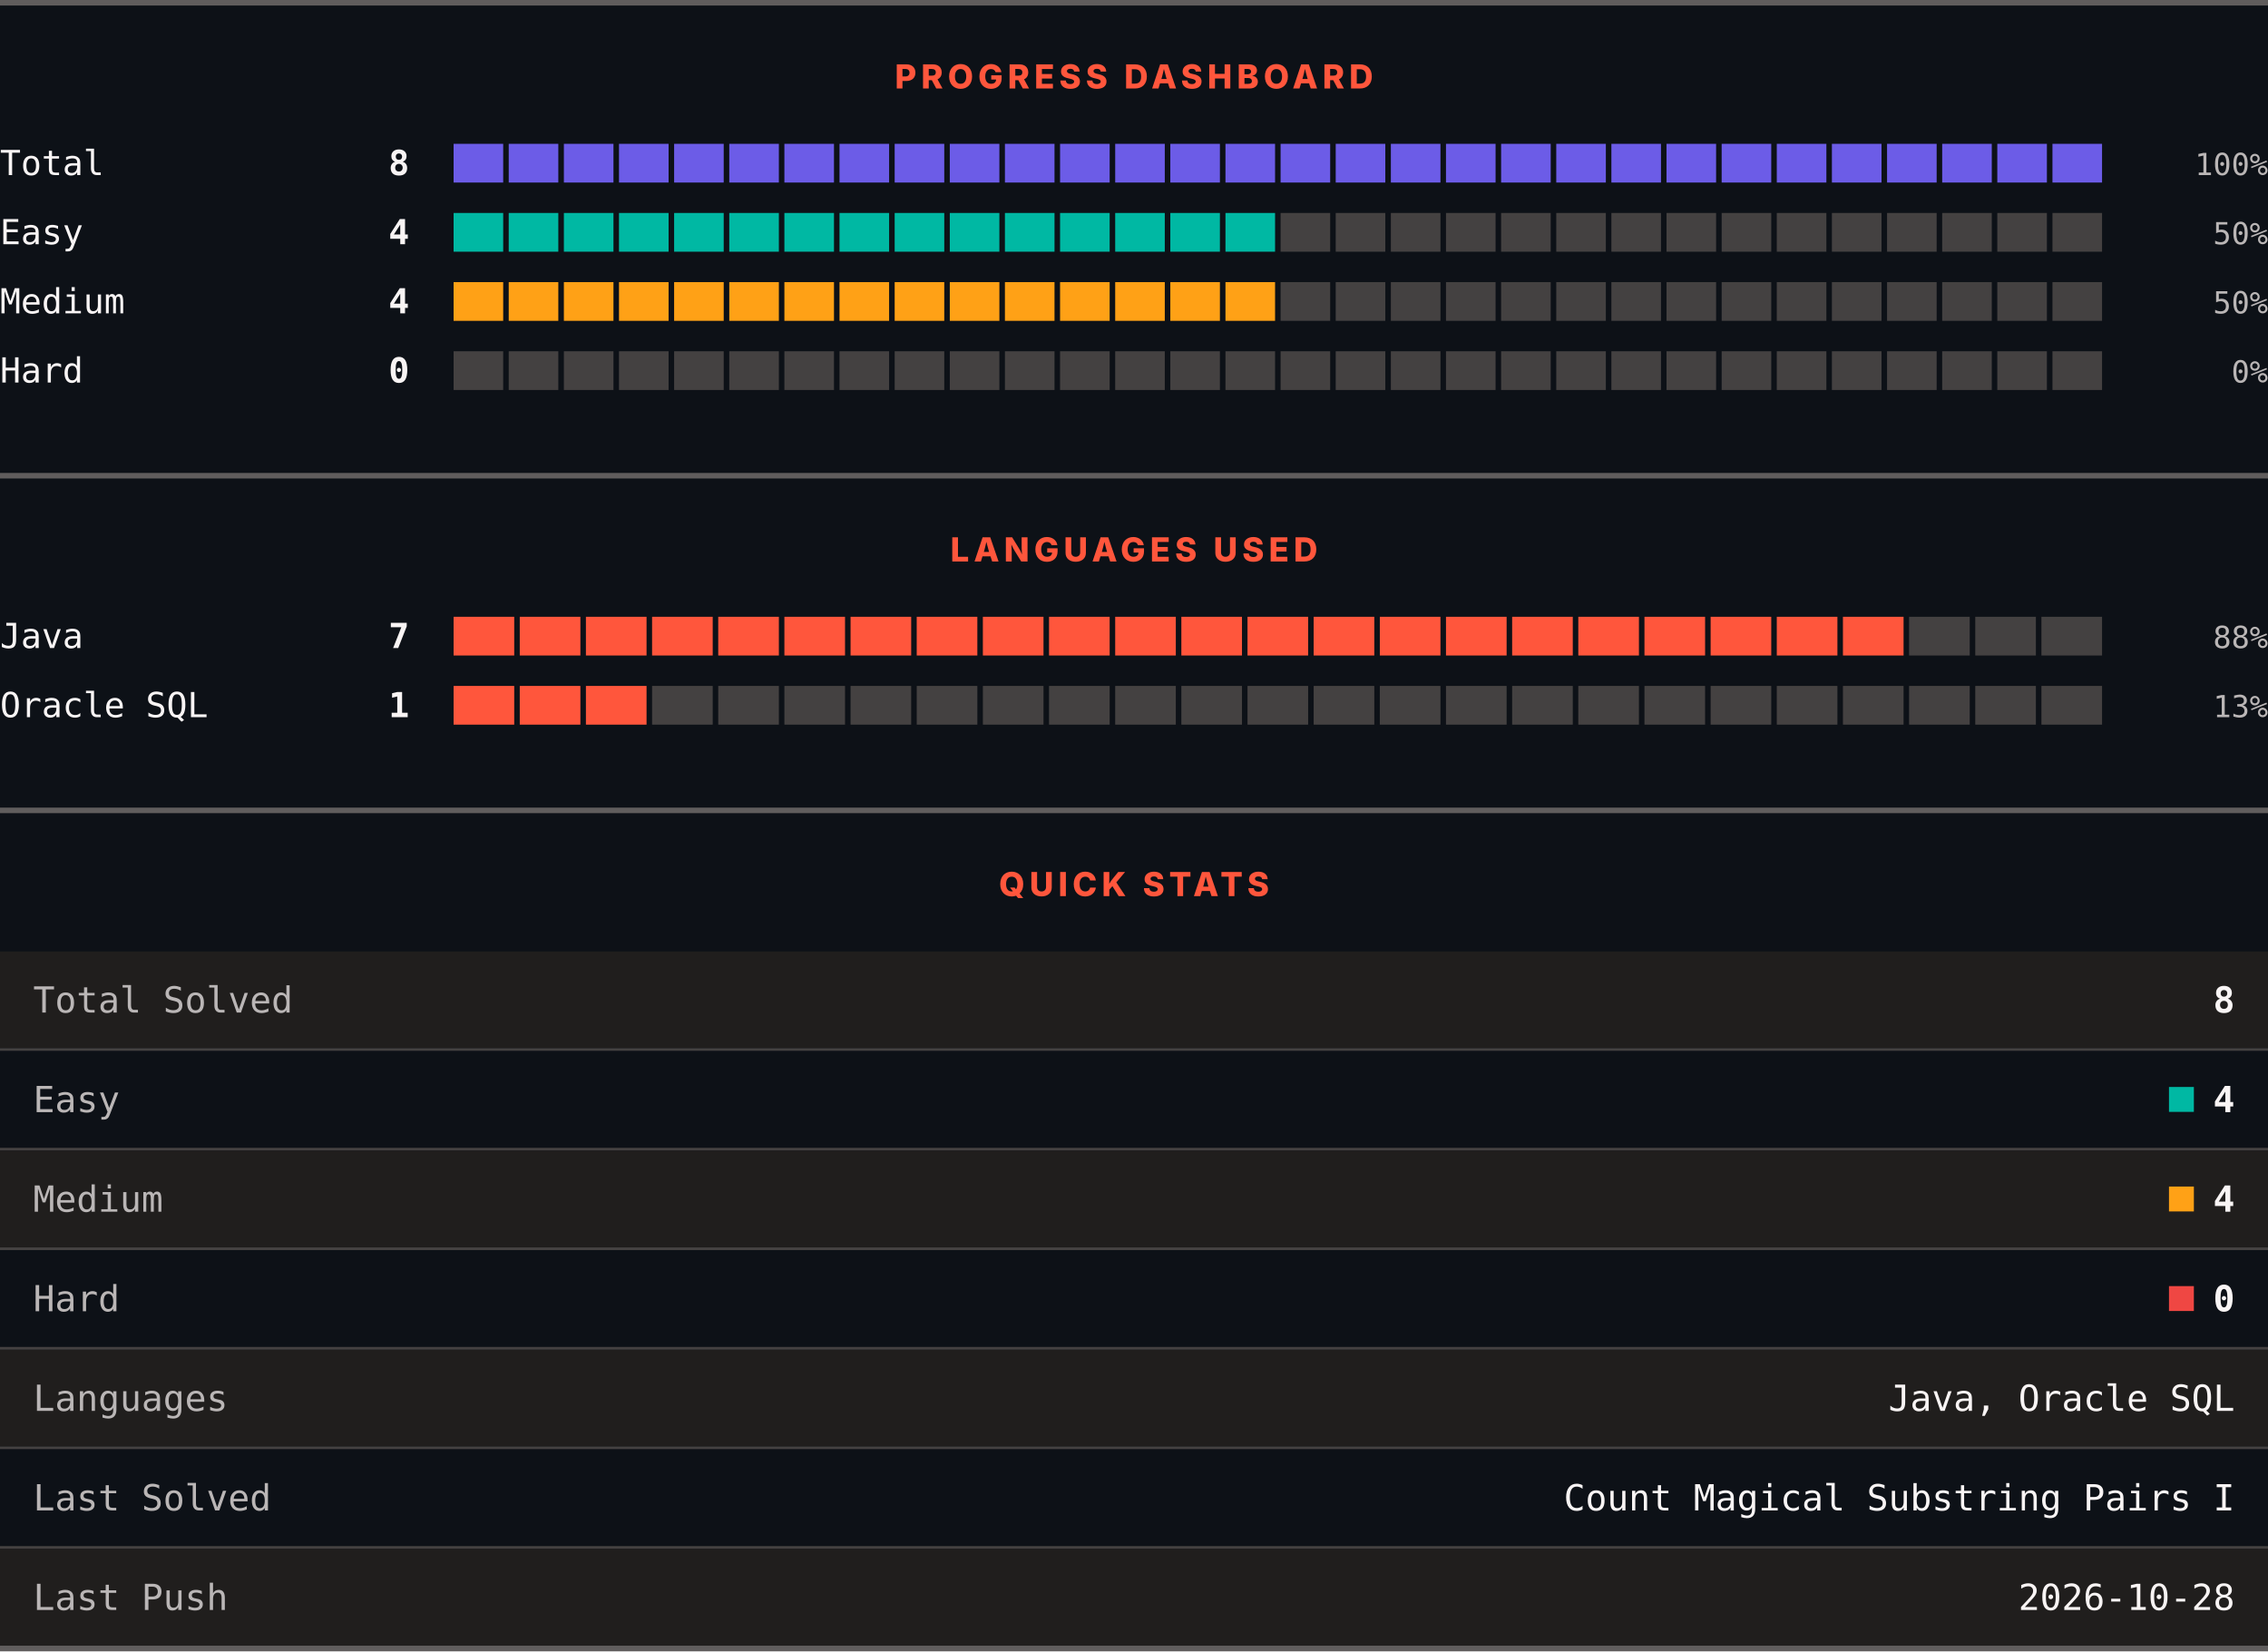
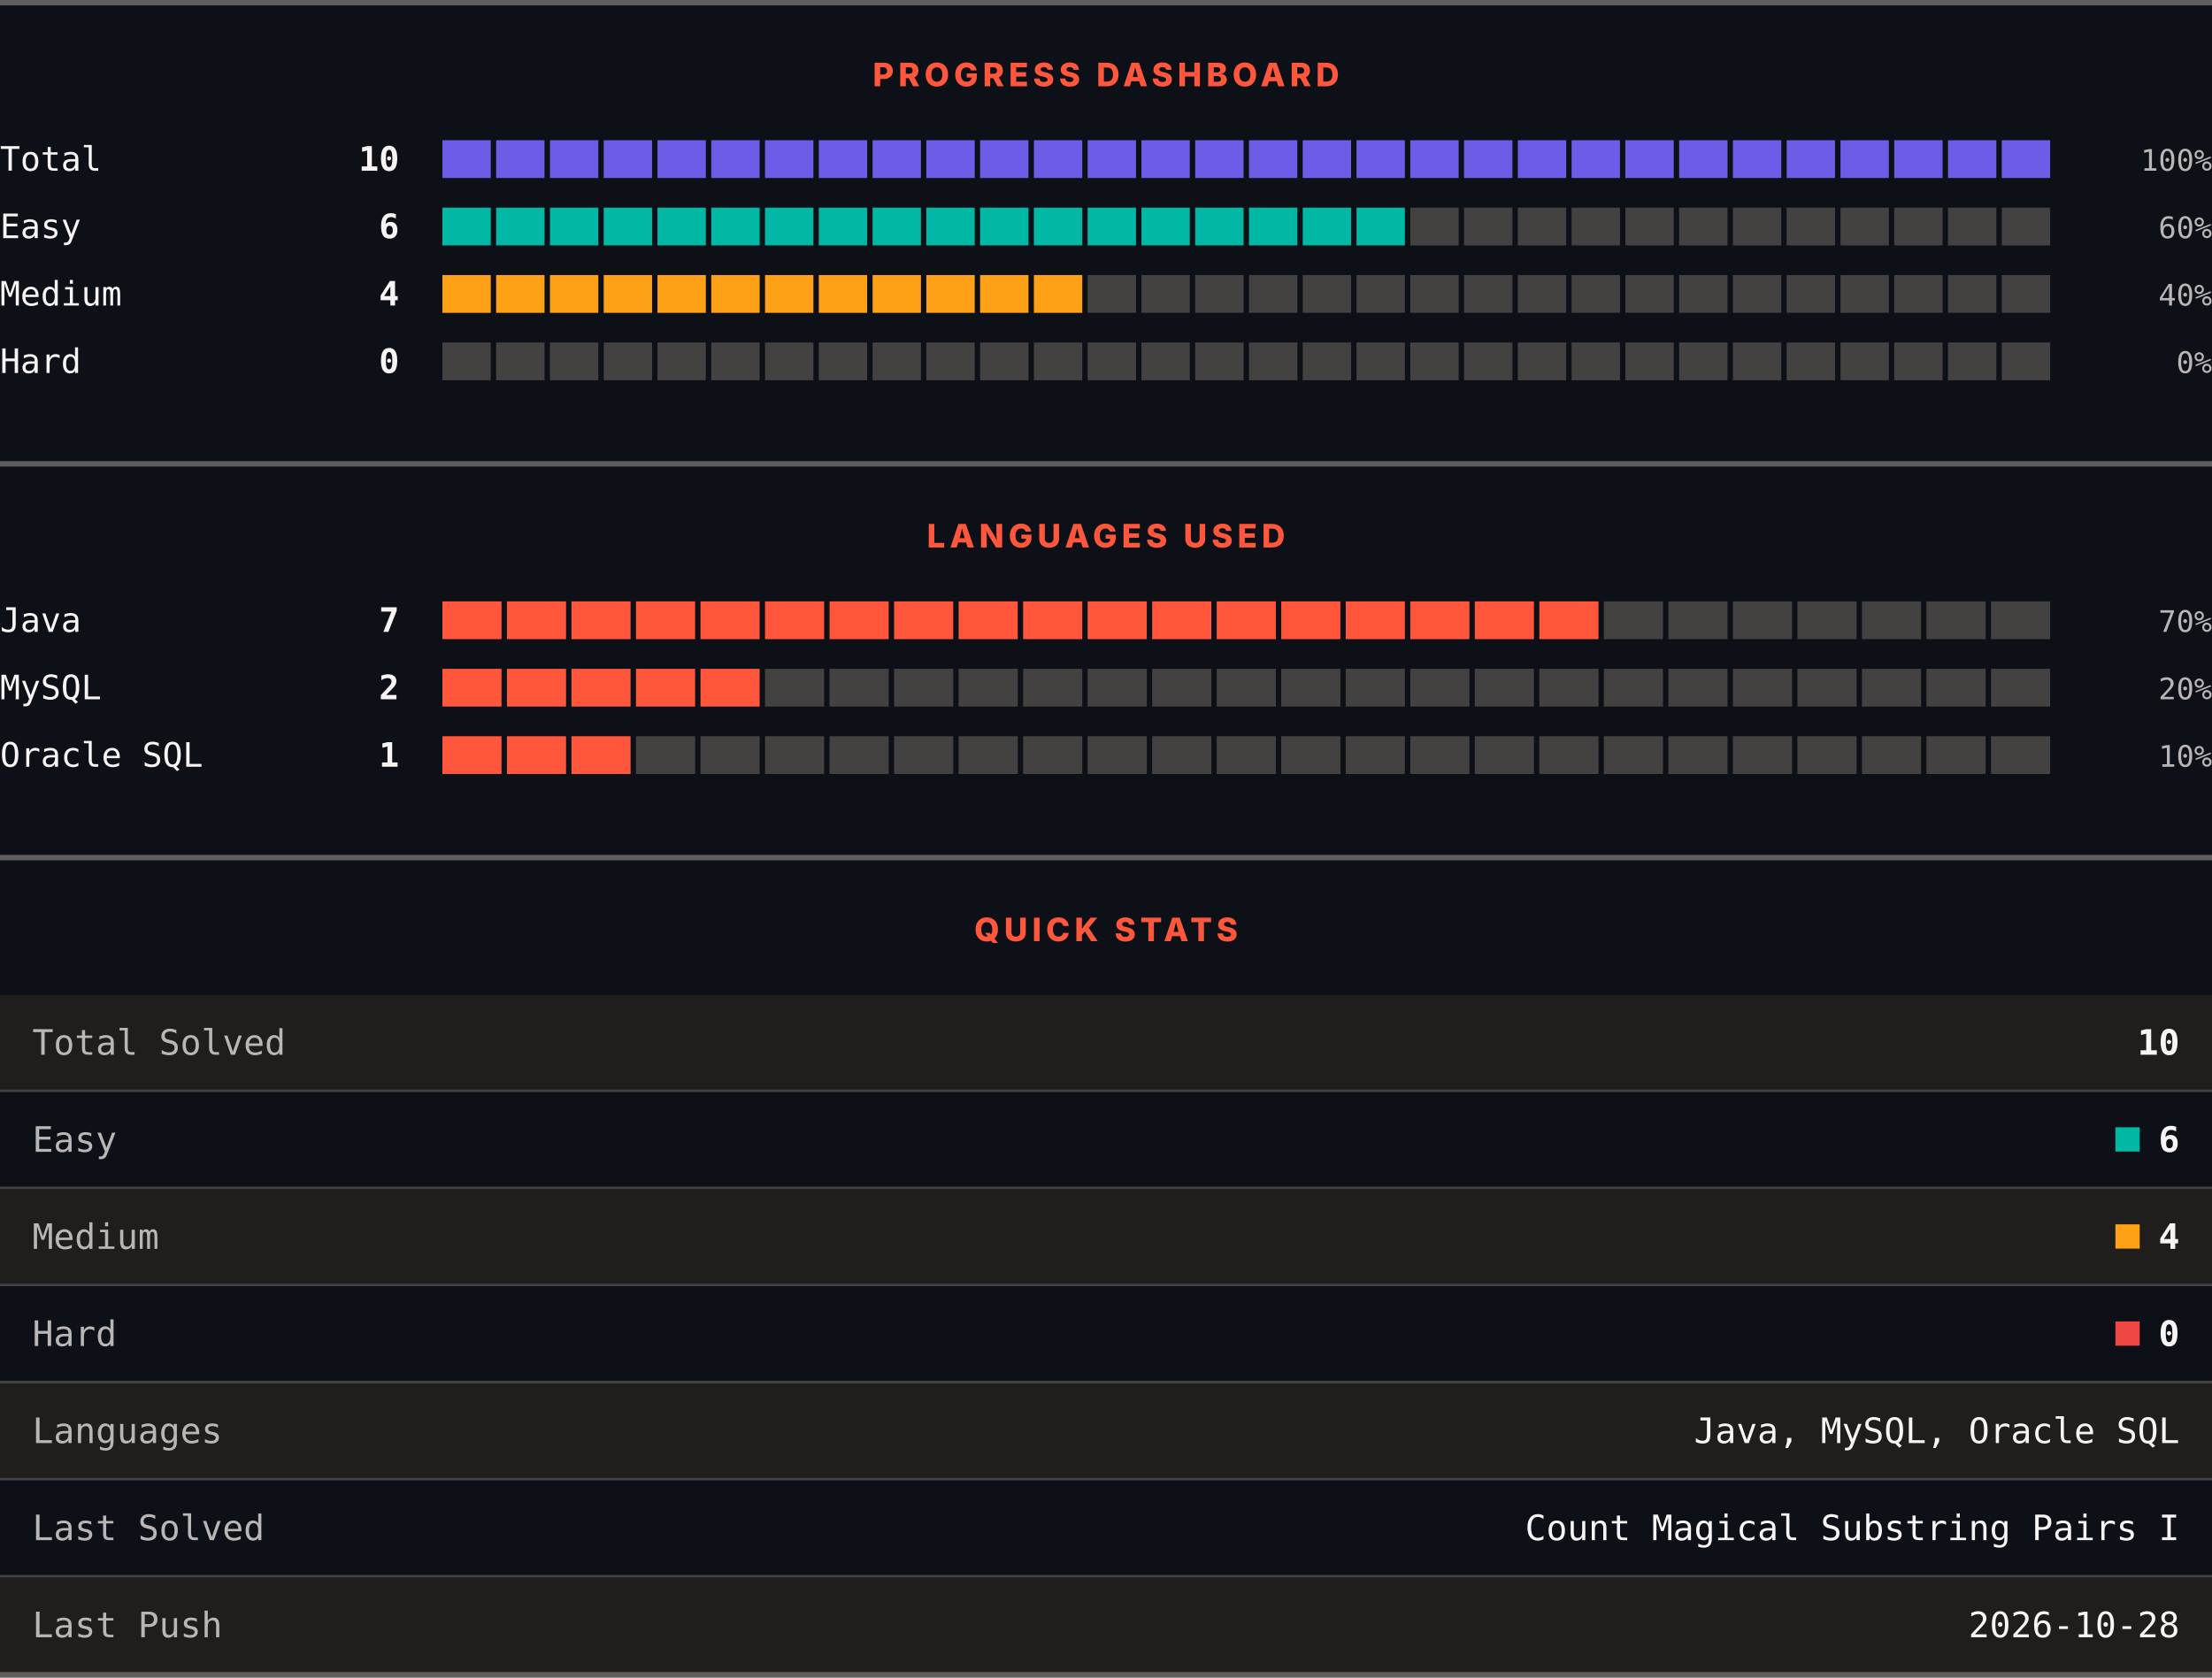
- <svg xmlns="http://www.w3.org/2000/svg" width="820" height="597" viewBox="0 0 820 597" role="img" aria-label="LeetCode progress, languages and quick stats">
-   <rect width="820" height="597" fill="#0d1117" />
+ <svg xmlns="http://www.w3.org/2000/svg" width="820" height="622" viewBox="0 0 820 622" role="img" aria-label="LeetCode progress, languages and quick stats">
+   <rect width="820" height="622" fill="#0d1117" />
  <rect x="0" y="0" width="820" height="2" fill="#605d5d" />
  <text x="410" y="32" text-anchor="middle" font-family="Archivo, system-ui, -apple-system, Segoe UI, sans-serif" font-size="12" font-weight="800" letter-spacing="1.68" fill="#ff563c">PROGRESS DASHBOARD</text>
  <text x="0" y="63.3" font-family="ui-monospace, SFMono-Regular, Menlo, Consolas, monospace" font-size="12.5" fill="#f8f4f4">Total</text>
-   <text x="148" y="63.3" text-anchor="end" font-family="ui-monospace, SFMono-Regular, Menlo, Consolas, monospace" font-size="12.5" font-weight="700" fill="#f8f4f4">8</text>
+   <text x="148" y="63.3" text-anchor="end" font-family="ui-monospace, SFMono-Regular, Menlo, Consolas, monospace" font-size="12.5" font-weight="700" fill="#f8f4f4">10</text>
  <rect x="164.00" y="52" width="17.93" height="14" fill="#6c5ce7" />
  <rect x="183.93" y="52" width="17.93" height="14" fill="#6c5ce7" />
  <rect x="203.87" y="52" width="17.93" height="14" fill="#6c5ce7" />
  <rect x="223.80" y="52" width="17.93" height="14" fill="#6c5ce7" />
  <rect x="243.73" y="52" width="17.93" height="14" fill="#6c5ce7" />
  <rect x="263.67" y="52" width="17.93" height="14" fill="#6c5ce7" />
  <rect x="283.60" y="52" width="17.93" height="14" fill="#6c5ce7" />
  <rect x="303.53" y="52" width="17.93" height="14" fill="#6c5ce7" />
  <rect x="323.47" y="52" width="17.93" height="14" fill="#6c5ce7" />
  <rect x="343.40" y="52" width="17.93" height="14" fill="#6c5ce7" />
  <rect x="363.33" y="52" width="17.93" height="14" fill="#6c5ce7" />
  <rect x="383.27" y="52" width="17.93" height="14" fill="#6c5ce7" />
  <rect x="403.20" y="52" width="17.93" height="14" fill="#6c5ce7" />
  <rect x="423.13" y="52" width="17.93" height="14" fill="#6c5ce7" />
  <rect x="443.07" y="52" width="17.93" height="14" fill="#6c5ce7" />
  <rect x="463.00" y="52" width="17.93" height="14" fill="#6c5ce7" />
  <rect x="482.93" y="52" width="17.93" height="14" fill="#6c5ce7" />
  <rect x="502.87" y="52" width="17.93" height="14" fill="#6c5ce7" />
  <rect x="522.80" y="52" width="17.93" height="14" fill="#6c5ce7" />
  <rect x="542.73" y="52" width="17.93" height="14" fill="#6c5ce7" />
  <rect x="562.67" y="52" width="17.93" height="14" fill="#6c5ce7" />
  <rect x="582.60" y="52" width="17.93" height="14" fill="#6c5ce7" />
  <rect x="602.53" y="52" width="17.93" height="14" fill="#6c5ce7" />
  <rect x="622.47" y="52" width="17.93" height="14" fill="#6c5ce7" />
  <rect x="642.40" y="52" width="17.93" height="14" fill="#6c5ce7" />
  <rect x="662.33" y="52" width="17.93" height="14" fill="#6c5ce7" />
  <rect x="682.27" y="52" width="17.93" height="14" fill="#6c5ce7" />
  <rect x="702.20" y="52" width="17.93" height="14" fill="#6c5ce7" />
  <rect x="722.13" y="52" width="17.93" height="14" fill="#6c5ce7" />
  <rect x="742.07" y="52" width="17.93" height="14" fill="#6c5ce7" />
  <text x="820" y="63.3" text-anchor="end" font-family="ui-monospace, SFMono-Regular, Menlo, Consolas, monospace" font-size="11" fill="#bab6b6">100%</text>
  <text x="0" y="88.3" font-family="ui-monospace, SFMono-Regular, Menlo, Consolas, monospace" font-size="12.5" fill="#f8f4f4">Easy</text>
-   <text x="148" y="88.3" text-anchor="end" font-family="ui-monospace, SFMono-Regular, Menlo, Consolas, monospace" font-size="12.5" font-weight="700" fill="#f8f4f4">4</text>
+   <text x="148" y="88.3" text-anchor="end" font-family="ui-monospace, SFMono-Regular, Menlo, Consolas, monospace" font-size="12.5" font-weight="700" fill="#f8f4f4">6</text>
  <rect x="164.00" y="77" width="17.93" height="14" fill="#00b8a3" />
  <rect x="183.93" y="77" width="17.93" height="14" fill="#00b8a3" />
  <rect x="203.87" y="77" width="17.93" height="14" fill="#00b8a3" />
  <rect x="223.80" y="77" width="17.93" height="14" fill="#00b8a3" />
  <rect x="243.73" y="77" width="17.93" height="14" fill="#00b8a3" />
  <rect x="263.67" y="77" width="17.93" height="14" fill="#00b8a3" />
  <rect x="283.60" y="77" width="17.93" height="14" fill="#00b8a3" />
  <rect x="303.53" y="77" width="17.93" height="14" fill="#00b8a3" />
  <rect x="323.47" y="77" width="17.93" height="14" fill="#00b8a3" />
  <rect x="343.40" y="77" width="17.93" height="14" fill="#00b8a3" />
  <rect x="363.33" y="77" width="17.93" height="14" fill="#00b8a3" />
  <rect x="383.27" y="77" width="17.93" height="14" fill="#00b8a3" />
  <rect x="403.20" y="77" width="17.93" height="14" fill="#00b8a3" />
  <rect x="423.13" y="77" width="17.93" height="14" fill="#00b8a3" />
  <rect x="443.07" y="77" width="17.93" height="14" fill="#00b8a3" />
-   <rect x="463.00" y="77" width="17.93" height="14" fill="#444141" />
-   <rect x="482.93" y="77" width="17.93" height="14" fill="#444141" />
-   <rect x="502.87" y="77" width="17.93" height="14" fill="#444141" />
+   <rect x="463.00" y="77" width="17.93" height="14" fill="#00b8a3" />
+   <rect x="482.93" y="77" width="17.93" height="14" fill="#00b8a3" />
+   <rect x="502.87" y="77" width="17.93" height="14" fill="#00b8a3" />
  <rect x="522.80" y="77" width="17.93" height="14" fill="#444141" />
  <rect x="542.73" y="77" width="17.93" height="14" fill="#444141" />
  <rect x="562.67" y="77" width="17.93" height="14" fill="#444141" />
  <rect x="582.60" y="77" width="17.93" height="14" fill="#444141" />
  <rect x="602.53" y="77" width="17.93" height="14" fill="#444141" />
  <rect x="622.47" y="77" width="17.93" height="14" fill="#444141" />
  <rect x="642.40" y="77" width="17.93" height="14" fill="#444141" />
  <rect x="662.33" y="77" width="17.93" height="14" fill="#444141" />
  <rect x="682.27" y="77" width="17.93" height="14" fill="#444141" />
  <rect x="702.20" y="77" width="17.93" height="14" fill="#444141" />
  <rect x="722.13" y="77" width="17.93" height="14" fill="#444141" />
  <rect x="742.07" y="77" width="17.93" height="14" fill="#444141" />
-   <text x="820" y="88.3" text-anchor="end" font-family="ui-monospace, SFMono-Regular, Menlo, Consolas, monospace" font-size="11" fill="#bab6b6">50%</text>
+   <text x="820" y="88.3" text-anchor="end" font-family="ui-monospace, SFMono-Regular, Menlo, Consolas, monospace" font-size="11" fill="#bab6b6">60%</text>
  <text x="0" y="113.3" font-family="ui-monospace, SFMono-Regular, Menlo, Consolas, monospace" font-size="12.5" fill="#f8f4f4">Medium</text>
  <text x="148" y="113.3" text-anchor="end" font-family="ui-monospace, SFMono-Regular, Menlo, Consolas, monospace" font-size="12.5" font-weight="700" fill="#f8f4f4">4</text>
  <rect x="164.00" y="102" width="17.93" height="14" fill="#ffa116" />
  <rect x="183.93" y="102" width="17.93" height="14" fill="#ffa116" />
  <rect x="203.87" y="102" width="17.93" height="14" fill="#ffa116" />
  <rect x="223.80" y="102" width="17.93" height="14" fill="#ffa116" />
  <rect x="243.73" y="102" width="17.93" height="14" fill="#ffa116" />
  <rect x="263.67" y="102" width="17.93" height="14" fill="#ffa116" />
  <rect x="283.60" y="102" width="17.93" height="14" fill="#ffa116" />
  <rect x="303.53" y="102" width="17.93" height="14" fill="#ffa116" />
  <rect x="323.47" y="102" width="17.93" height="14" fill="#ffa116" />
  <rect x="343.40" y="102" width="17.93" height="14" fill="#ffa116" />
  <rect x="363.33" y="102" width="17.93" height="14" fill="#ffa116" />
  <rect x="383.27" y="102" width="17.93" height="14" fill="#ffa116" />
-   <rect x="403.20" y="102" width="17.93" height="14" fill="#ffa116" />
-   <rect x="423.13" y="102" width="17.93" height="14" fill="#ffa116" />
-   <rect x="443.07" y="102" width="17.93" height="14" fill="#ffa116" />
+   <rect x="403.20" y="102" width="17.93" height="14" fill="#444141" />
+   <rect x="423.13" y="102" width="17.93" height="14" fill="#444141" />
+   <rect x="443.07" y="102" width="17.93" height="14" fill="#444141" />
  <rect x="463.00" y="102" width="17.93" height="14" fill="#444141" />
  <rect x="482.93" y="102" width="17.93" height="14" fill="#444141" />
  <rect x="502.87" y="102" width="17.93" height="14" fill="#444141" />
  <rect x="522.80" y="102" width="17.93" height="14" fill="#444141" />
  <rect x="542.73" y="102" width="17.93" height="14" fill="#444141" />
  <rect x="562.67" y="102" width="17.93" height="14" fill="#444141" />
  <rect x="582.60" y="102" width="17.93" height="14" fill="#444141" />
  <rect x="602.53" y="102" width="17.93" height="14" fill="#444141" />
  <rect x="622.47" y="102" width="17.93" height="14" fill="#444141" />
  <rect x="642.40" y="102" width="17.93" height="14" fill="#444141" />
  <rect x="662.33" y="102" width="17.93" height="14" fill="#444141" />
  <rect x="682.27" y="102" width="17.93" height="14" fill="#444141" />
  <rect x="702.20" y="102" width="17.93" height="14" fill="#444141" />
  <rect x="722.13" y="102" width="17.93" height="14" fill="#444141" />
  <rect x="742.07" y="102" width="17.93" height="14" fill="#444141" />
-   <text x="820" y="113.3" text-anchor="end" font-family="ui-monospace, SFMono-Regular, Menlo, Consolas, monospace" font-size="11" fill="#bab6b6">50%</text>
+   <text x="820" y="113.3" text-anchor="end" font-family="ui-monospace, SFMono-Regular, Menlo, Consolas, monospace" font-size="11" fill="#bab6b6">40%</text>
  <text x="0" y="138.3" font-family="ui-monospace, SFMono-Regular, Menlo, Consolas, monospace" font-size="12.5" fill="#f8f4f4">Hard</text>
  <text x="148" y="138.3" text-anchor="end" font-family="ui-monospace, SFMono-Regular, Menlo, Consolas, monospace" font-size="12.5" font-weight="700" fill="#f8f4f4">0</text>
  <rect x="164.00" y="127" width="17.93" height="14" fill="#444141" />
  <rect x="183.93" y="127" width="17.93" height="14" fill="#444141" />
  <rect x="203.87" y="127" width="17.93" height="14" fill="#444141" />
  <rect x="223.80" y="127" width="17.93" height="14" fill="#444141" />
  <rect x="243.73" y="127" width="17.93" height="14" fill="#444141" />
  <rect x="263.67" y="127" width="17.93" height="14" fill="#444141" />
  <rect x="283.60" y="127" width="17.93" height="14" fill="#444141" />
  <rect x="303.53" y="127" width="17.93" height="14" fill="#444141" />
  <rect x="323.47" y="127" width="17.93" height="14" fill="#444141" />
  <rect x="343.40" y="127" width="17.93" height="14" fill="#444141" />
  <rect x="363.33" y="127" width="17.93" height="14" fill="#444141" />
  <rect x="383.27" y="127" width="17.93" height="14" fill="#444141" />
  <rect x="403.20" y="127" width="17.93" height="14" fill="#444141" />
  <rect x="423.13" y="127" width="17.93" height="14" fill="#444141" />
  <rect x="443.07" y="127" width="17.93" height="14" fill="#444141" />
  <rect x="463.00" y="127" width="17.93" height="14" fill="#444141" />
  <rect x="482.93" y="127" width="17.93" height="14" fill="#444141" />
  <rect x="502.87" y="127" width="17.93" height="14" fill="#444141" />
  <rect x="522.80" y="127" width="17.93" height="14" fill="#444141" />
  <rect x="542.73" y="127" width="17.93" height="14" fill="#444141" />
  <rect x="562.67" y="127" width="17.93" height="14" fill="#444141" />
  <rect x="582.60" y="127" width="17.93" height="14" fill="#444141" />
  <rect x="602.53" y="127" width="17.93" height="14" fill="#444141" />
  <rect x="622.47" y="127" width="17.93" height="14" fill="#444141" />
  <rect x="642.40" y="127" width="17.93" height="14" fill="#444141" />
  <rect x="662.33" y="127" width="17.93" height="14" fill="#444141" />
  <rect x="682.27" y="127" width="17.93" height="14" fill="#444141" />
  <rect x="702.20" y="127" width="17.93" height="14" fill="#444141" />
  <rect x="722.13" y="127" width="17.93" height="14" fill="#444141" />
  <rect x="742.07" y="127" width="17.93" height="14" fill="#444141" />
  <text x="820" y="138.3" text-anchor="end" font-family="ui-monospace, SFMono-Regular, Menlo, Consolas, monospace" font-size="11" fill="#bab6b6">0%</text>
  <rect x="0" y="171" width="820" height="2" fill="#605d5d" />
  <text x="410" y="203" text-anchor="middle" font-family="Archivo, system-ui, -apple-system, Segoe UI, sans-serif" font-size="12" font-weight="800" letter-spacing="1.68" fill="#ff563c">LANGUAGES USED</text>
  <text x="0" y="234.3" font-family="ui-monospace, SFMono-Regular, Menlo, Consolas, monospace" font-size="12.5" fill="#f8f4f4">Java</text>
  <text x="148" y="234.3" text-anchor="end" font-family="ui-monospace, SFMono-Regular, Menlo, Consolas, monospace" font-size="12.5" font-weight="700" fill="#f8f4f4">7</text>
  <rect x="164.00" y="223" width="21.92" height="14" fill="#ff563c" />
  <rect x="187.92" y="223" width="21.92" height="14" fill="#ff563c" />
  <rect x="211.84" y="223" width="21.92" height="14" fill="#ff563c" />
  <rect x="235.76" y="223" width="21.92" height="14" fill="#ff563c" />
  <rect x="259.68" y="223" width="21.92" height="14" fill="#ff563c" />
  <rect x="283.60" y="223" width="21.92" height="14" fill="#ff563c" />
  <rect x="307.52" y="223" width="21.92" height="14" fill="#ff563c" />
  <rect x="331.44" y="223" width="21.92" height="14" fill="#ff563c" />
  <rect x="355.36" y="223" width="21.92" height="14" fill="#ff563c" />
  <rect x="379.28" y="223" width="21.92" height="14" fill="#ff563c" />
  <rect x="403.20" y="223" width="21.92" height="14" fill="#ff563c" />
  <rect x="427.12" y="223" width="21.92" height="14" fill="#ff563c" />
  <rect x="451.04" y="223" width="21.92" height="14" fill="#ff563c" />
  <rect x="474.96" y="223" width="21.92" height="14" fill="#ff563c" />
  <rect x="498.88" y="223" width="21.92" height="14" fill="#ff563c" />
  <rect x="522.80" y="223" width="21.92" height="14" fill="#ff563c" />
  <rect x="546.72" y="223" width="21.92" height="14" fill="#ff563c" />
  <rect x="570.64" y="223" width="21.92" height="14" fill="#ff563c" />
-   <rect x="594.56" y="223" width="21.92" height="14" fill="#ff563c" />
-   <rect x="618.48" y="223" width="21.92" height="14" fill="#ff563c" />
-   <rect x="642.40" y="223" width="21.92" height="14" fill="#ff563c" />
-   <rect x="666.32" y="223" width="21.92" height="14" fill="#ff563c" />
+   <rect x="594.56" y="223" width="21.92" height="14" fill="#444141" />
+   <rect x="618.48" y="223" width="21.92" height="14" fill="#444141" />
+   <rect x="642.40" y="223" width="21.92" height="14" fill="#444141" />
+   <rect x="666.32" y="223" width="21.92" height="14" fill="#444141" />
  <rect x="690.24" y="223" width="21.92" height="14" fill="#444141" />
  <rect x="714.16" y="223" width="21.92" height="14" fill="#444141" />
  <rect x="738.08" y="223" width="21.92" height="14" fill="#444141" />
-   <text x="820" y="234.3" text-anchor="end" font-family="ui-monospace, SFMono-Regular, Menlo, Consolas, monospace" font-size="11" fill="#bab6b6">88%</text>
-   <text x="0" y="259.3" font-family="ui-monospace, SFMono-Regular, Menlo, Consolas, monospace" font-size="12.5" fill="#f8f4f4">Oracle SQL</text>
-   <text x="148" y="259.3" text-anchor="end" font-family="ui-monospace, SFMono-Regular, Menlo, Consolas, monospace" font-size="12.5" font-weight="700" fill="#f8f4f4">1</text>
+   <text x="820" y="234.3" text-anchor="end" font-family="ui-monospace, SFMono-Regular, Menlo, Consolas, monospace" font-size="11" fill="#bab6b6">70%</text>
+   <text x="0" y="259.3" font-family="ui-monospace, SFMono-Regular, Menlo, Consolas, monospace" font-size="12.5" fill="#f8f4f4">MySQL</text>
+   <text x="148" y="259.3" text-anchor="end" font-family="ui-monospace, SFMono-Regular, Menlo, Consolas, monospace" font-size="12.5" font-weight="700" fill="#f8f4f4">2</text>
  <rect x="164.00" y="248" width="21.92" height="14" fill="#ff563c" />
  <rect x="187.92" y="248" width="21.92" height="14" fill="#ff563c" />
  <rect x="211.84" y="248" width="21.92" height="14" fill="#ff563c" />
-   <rect x="235.76" y="248" width="21.92" height="14" fill="#444141" />
-   <rect x="259.68" y="248" width="21.92" height="14" fill="#444141" />
+   <rect x="235.76" y="248" width="21.92" height="14" fill="#ff563c" />
+   <rect x="259.68" y="248" width="21.92" height="14" fill="#ff563c" />
  <rect x="283.60" y="248" width="21.92" height="14" fill="#444141" />
  <rect x="307.52" y="248" width="21.92" height="14" fill="#444141" />
  <rect x="331.44" y="248" width="21.92" height="14" fill="#444141" />
  <rect x="355.36" y="248" width="21.92" height="14" fill="#444141" />
  <rect x="379.28" y="248" width="21.92" height="14" fill="#444141" />
  <rect x="403.20" y="248" width="21.92" height="14" fill="#444141" />
  <rect x="427.12" y="248" width="21.92" height="14" fill="#444141" />
  <rect x="451.04" y="248" width="21.92" height="14" fill="#444141" />
  <rect x="474.96" y="248" width="21.92" height="14" fill="#444141" />
  <rect x="498.88" y="248" width="21.92" height="14" fill="#444141" />
  <rect x="522.80" y="248" width="21.92" height="14" fill="#444141" />
  <rect x="546.72" y="248" width="21.92" height="14" fill="#444141" />
  <rect x="570.64" y="248" width="21.92" height="14" fill="#444141" />
  <rect x="594.56" y="248" width="21.92" height="14" fill="#444141" />
  <rect x="618.48" y="248" width="21.92" height="14" fill="#444141" />
  <rect x="642.40" y="248" width="21.92" height="14" fill="#444141" />
  <rect x="666.32" y="248" width="21.92" height="14" fill="#444141" />
  <rect x="690.24" y="248" width="21.92" height="14" fill="#444141" />
  <rect x="714.16" y="248" width="21.92" height="14" fill="#444141" />
  <rect x="738.08" y="248" width="21.92" height="14" fill="#444141" />
-   <text x="820" y="259.3" text-anchor="end" font-family="ui-monospace, SFMono-Regular, Menlo, Consolas, monospace" font-size="11" fill="#bab6b6">13%</text>
-   <rect x="0" y="292" width="820" height="2" fill="#605d5d" />
-   <text x="410" y="324" text-anchor="middle" font-family="Archivo, system-ui, -apple-system, Segoe UI, sans-serif" font-size="12" font-weight="800" letter-spacing="1.68" fill="#ff563c">QUICK STATS</text>
-   <rect x="0" y="344" width="820" height="35" fill="#201e1d" />
-   <text x="12" y="366.1" font-family="ui-monospace, SFMono-Regular, Menlo, Consolas, monospace" font-size="13" fill="#bab6b6">Total Solved</text>
-   <text x="808" y="366.1" text-anchor="end" font-family="ui-monospace, SFMono-Regular, Menlo, Consolas, monospace" font-size="13" font-weight="700" fill="#f8f4f4">8</text>
-   <rect x="0" y="379" width="820" height="1" fill="#444141" />
-   <rect x="0" y="380" width="820" height="35" fill="#0d1117" />
-   <text x="12" y="402.1" font-family="ui-monospace, SFMono-Regular, Menlo, Consolas, monospace" font-size="13" fill="#bab6b6">Easy</text>
-   <rect x="784.2" y="393" width="9" height="9" fill="#00b8a3" />
-   <text x="808" y="402.1" text-anchor="end" font-family="ui-monospace, SFMono-Regular, Menlo, Consolas, monospace" font-size="13" font-weight="700" fill="#f8f4f4">4</text>
-   <rect x="0" y="415" width="820" height="1" fill="#444141" />
-   <rect x="0" y="416" width="820" height="35" fill="#201e1d" />
-   <text x="12" y="438.1" font-family="ui-monospace, SFMono-Regular, Menlo, Consolas, monospace" font-size="13" fill="#bab6b6">Medium</text>
-   <rect x="784.2" y="429" width="9" height="9" fill="#ffa116" />
-   <text x="808" y="438.1" text-anchor="end" font-family="ui-monospace, SFMono-Regular, Menlo, Consolas, monospace" font-size="13" font-weight="700" fill="#f8f4f4">4</text>
-   <rect x="0" y="451" width="820" height="1" fill="#444141" />
-   <rect x="0" y="452" width="820" height="35" fill="#0d1117" />
-   <text x="12" y="474.1" font-family="ui-monospace, SFMono-Regular, Menlo, Consolas, monospace" font-size="13" fill="#bab6b6">Hard</text>
-   <rect x="784.2" y="465" width="9" height="9" fill="#ef4743" />
-   <text x="808" y="474.1" text-anchor="end" font-family="ui-monospace, SFMono-Regular, Menlo, Consolas, monospace" font-size="13" font-weight="700" fill="#f8f4f4">0</text>
-   <rect x="0" y="487" width="820" height="1" fill="#444141" />
-   <rect x="0" y="488" width="820" height="35" fill="#201e1d" />
-   <text x="12" y="510.1" font-family="ui-monospace, SFMono-Regular, Menlo, Consolas, monospace" font-size="13" fill="#bab6b6">Languages</text>
-   <text x="808" y="510.1" text-anchor="end" font-family="ui-monospace, SFMono-Regular, Menlo, Consolas, monospace" font-size="13" fill="#f8f4f4">Java, Oracle SQL</text>
-   <rect x="0" y="523" width="820" height="1" fill="#444141" />
-   <rect x="0" y="524" width="820" height="35" fill="#0d1117" />
-   <text x="12" y="546.1" font-family="ui-monospace, SFMono-Regular, Menlo, Consolas, monospace" font-size="13" fill="#bab6b6">Last Solved</text>
-   <text x="808" y="546.1" text-anchor="end" font-family="ui-monospace, SFMono-Regular, Menlo, Consolas, monospace" font-size="13" fill="#f8f4f4">Count Magical Substring Pairs I</text>
-   <rect x="0" y="559" width="820" height="1" fill="#444141" />
-   <rect x="0" y="560" width="820" height="35" fill="#201e1d" />
-   <text x="12" y="582.1" font-family="ui-monospace, SFMono-Regular, Menlo, Consolas, monospace" font-size="13" fill="#bab6b6">Last Push</text>
-   <text x="808" y="582.1" text-anchor="end" font-family="ui-monospace, SFMono-Regular, Menlo, Consolas, monospace" font-size="13" fill="#f8f4f4">2026-10-28</text>
-   <rect x="0" y="595" width="820" height="2" fill="#605d5d" />
+   <text x="820" y="259.3" text-anchor="end" font-family="ui-monospace, SFMono-Regular, Menlo, Consolas, monospace" font-size="11" fill="#bab6b6">20%</text>
+   <text x="0" y="284.3" font-family="ui-monospace, SFMono-Regular, Menlo, Consolas, monospace" font-size="12.5" fill="#f8f4f4">Oracle SQL</text>
+   <text x="148" y="284.3" text-anchor="end" font-family="ui-monospace, SFMono-Regular, Menlo, Consolas, monospace" font-size="12.5" font-weight="700" fill="#f8f4f4">1</text>
+   <rect x="164.00" y="273" width="21.92" height="14" fill="#ff563c" />
+   <rect x="187.92" y="273" width="21.92" height="14" fill="#ff563c" />
+   <rect x="211.84" y="273" width="21.92" height="14" fill="#ff563c" />
+   <rect x="235.76" y="273" width="21.92" height="14" fill="#444141" />
+   <rect x="259.68" y="273" width="21.92" height="14" fill="#444141" />
+   <rect x="283.60" y="273" width="21.92" height="14" fill="#444141" />
+   <rect x="307.52" y="273" width="21.92" height="14" fill="#444141" />
+   <rect x="331.44" y="273" width="21.92" height="14" fill="#444141" />
+   <rect x="355.36" y="273" width="21.92" height="14" fill="#444141" />
+   <rect x="379.28" y="273" width="21.92" height="14" fill="#444141" />
+   <rect x="403.20" y="273" width="21.92" height="14" fill="#444141" />
+   <rect x="427.12" y="273" width="21.92" height="14" fill="#444141" />
+   <rect x="451.04" y="273" width="21.92" height="14" fill="#444141" />
+   <rect x="474.96" y="273" width="21.92" height="14" fill="#444141" />
+   <rect x="498.88" y="273" width="21.92" height="14" fill="#444141" />
+   <rect x="522.80" y="273" width="21.92" height="14" fill="#444141" />
+   <rect x="546.72" y="273" width="21.92" height="14" fill="#444141" />
+   <rect x="570.64" y="273" width="21.92" height="14" fill="#444141" />
+   <rect x="594.56" y="273" width="21.92" height="14" fill="#444141" />
+   <rect x="618.48" y="273" width="21.92" height="14" fill="#444141" />
+   <rect x="642.40" y="273" width="21.92" height="14" fill="#444141" />
+   <rect x="666.32" y="273" width="21.92" height="14" fill="#444141" />
+   <rect x="690.24" y="273" width="21.92" height="14" fill="#444141" />
+   <rect x="714.16" y="273" width="21.92" height="14" fill="#444141" />
+   <rect x="738.08" y="273" width="21.92" height="14" fill="#444141" />
+   <text x="820" y="284.3" text-anchor="end" font-family="ui-monospace, SFMono-Regular, Menlo, Consolas, monospace" font-size="11" fill="#bab6b6">10%</text>
+   <rect x="0" y="317" width="820" height="2" fill="#605d5d" />
+   <text x="410" y="349" text-anchor="middle" font-family="Archivo, system-ui, -apple-system, Segoe UI, sans-serif" font-size="12" font-weight="800" letter-spacing="1.68" fill="#ff563c">QUICK STATS</text>
+   <rect x="0" y="369" width="820" height="35" fill="#201e1d" />
+   <text x="12" y="391.1" font-family="ui-monospace, SFMono-Regular, Menlo, Consolas, monospace" font-size="13" fill="#bab6b6">Total Solved</text>
+   <text x="808" y="391.1" text-anchor="end" font-family="ui-monospace, SFMono-Regular, Menlo, Consolas, monospace" font-size="13" font-weight="700" fill="#f8f4f4">10</text>
+   <rect x="0" y="404" width="820" height="1" fill="#444141" />
+   <rect x="0" y="405" width="820" height="35" fill="#0d1117" />
+   <text x="12" y="427.1" font-family="ui-monospace, SFMono-Regular, Menlo, Consolas, monospace" font-size="13" fill="#bab6b6">Easy</text>
+   <rect x="784.2" y="418" width="9" height="9" fill="#00b8a3" />
+   <text x="808" y="427.1" text-anchor="end" font-family="ui-monospace, SFMono-Regular, Menlo, Consolas, monospace" font-size="13" font-weight="700" fill="#f8f4f4">6</text>
+   <rect x="0" y="440" width="820" height="1" fill="#444141" />
+   <rect x="0" y="441" width="820" height="35" fill="#201e1d" />
+   <text x="12" y="463.1" font-family="ui-monospace, SFMono-Regular, Menlo, Consolas, monospace" font-size="13" fill="#bab6b6">Medium</text>
+   <rect x="784.2" y="454" width="9" height="9" fill="#ffa116" />
+   <text x="808" y="463.1" text-anchor="end" font-family="ui-monospace, SFMono-Regular, Menlo, Consolas, monospace" font-size="13" font-weight="700" fill="#f8f4f4">4</text>
+   <rect x="0" y="476" width="820" height="1" fill="#444141" />
+   <rect x="0" y="477" width="820" height="35" fill="#0d1117" />
+   <text x="12" y="499.1" font-family="ui-monospace, SFMono-Regular, Menlo, Consolas, monospace" font-size="13" fill="#bab6b6">Hard</text>
+   <rect x="784.2" y="490" width="9" height="9" fill="#ef4743" />
+   <text x="808" y="499.1" text-anchor="end" font-family="ui-monospace, SFMono-Regular, Menlo, Consolas, monospace" font-size="13" font-weight="700" fill="#f8f4f4">0</text>
+   <rect x="0" y="512" width="820" height="1" fill="#444141" />
+   <rect x="0" y="513" width="820" height="35" fill="#201e1d" />
+   <text x="12" y="535.1" font-family="ui-monospace, SFMono-Regular, Menlo, Consolas, monospace" font-size="13" fill="#bab6b6">Languages</text>
+   <text x="808" y="535.1" text-anchor="end" font-family="ui-monospace, SFMono-Regular, Menlo, Consolas, monospace" font-size="13" fill="#f8f4f4">Java, MySQL, Oracle SQL</text>
+   <rect x="0" y="548" width="820" height="1" fill="#444141" />
+   <rect x="0" y="549" width="820" height="35" fill="#0d1117" />
+   <text x="12" y="571.1" font-family="ui-monospace, SFMono-Regular, Menlo, Consolas, monospace" font-size="13" fill="#bab6b6">Last Solved</text>
+   <text x="808" y="571.1" text-anchor="end" font-family="ui-monospace, SFMono-Regular, Menlo, Consolas, monospace" font-size="13" fill="#f8f4f4">Count Magical Substring Pairs I</text>
+   <rect x="0" y="584" width="820" height="1" fill="#444141" />
+   <rect x="0" y="585" width="820" height="35" fill="#201e1d" />
+   <text x="12" y="607.1" font-family="ui-monospace, SFMono-Regular, Menlo, Consolas, monospace" font-size="13" fill="#bab6b6">Last Push</text>
+   <text x="808" y="607.1" text-anchor="end" font-family="ui-monospace, SFMono-Regular, Menlo, Consolas, monospace" font-size="13" fill="#f8f4f4">2026-10-28</text>
+   <rect x="0" y="620" width="820" height="2" fill="#605d5d" />
</svg>
